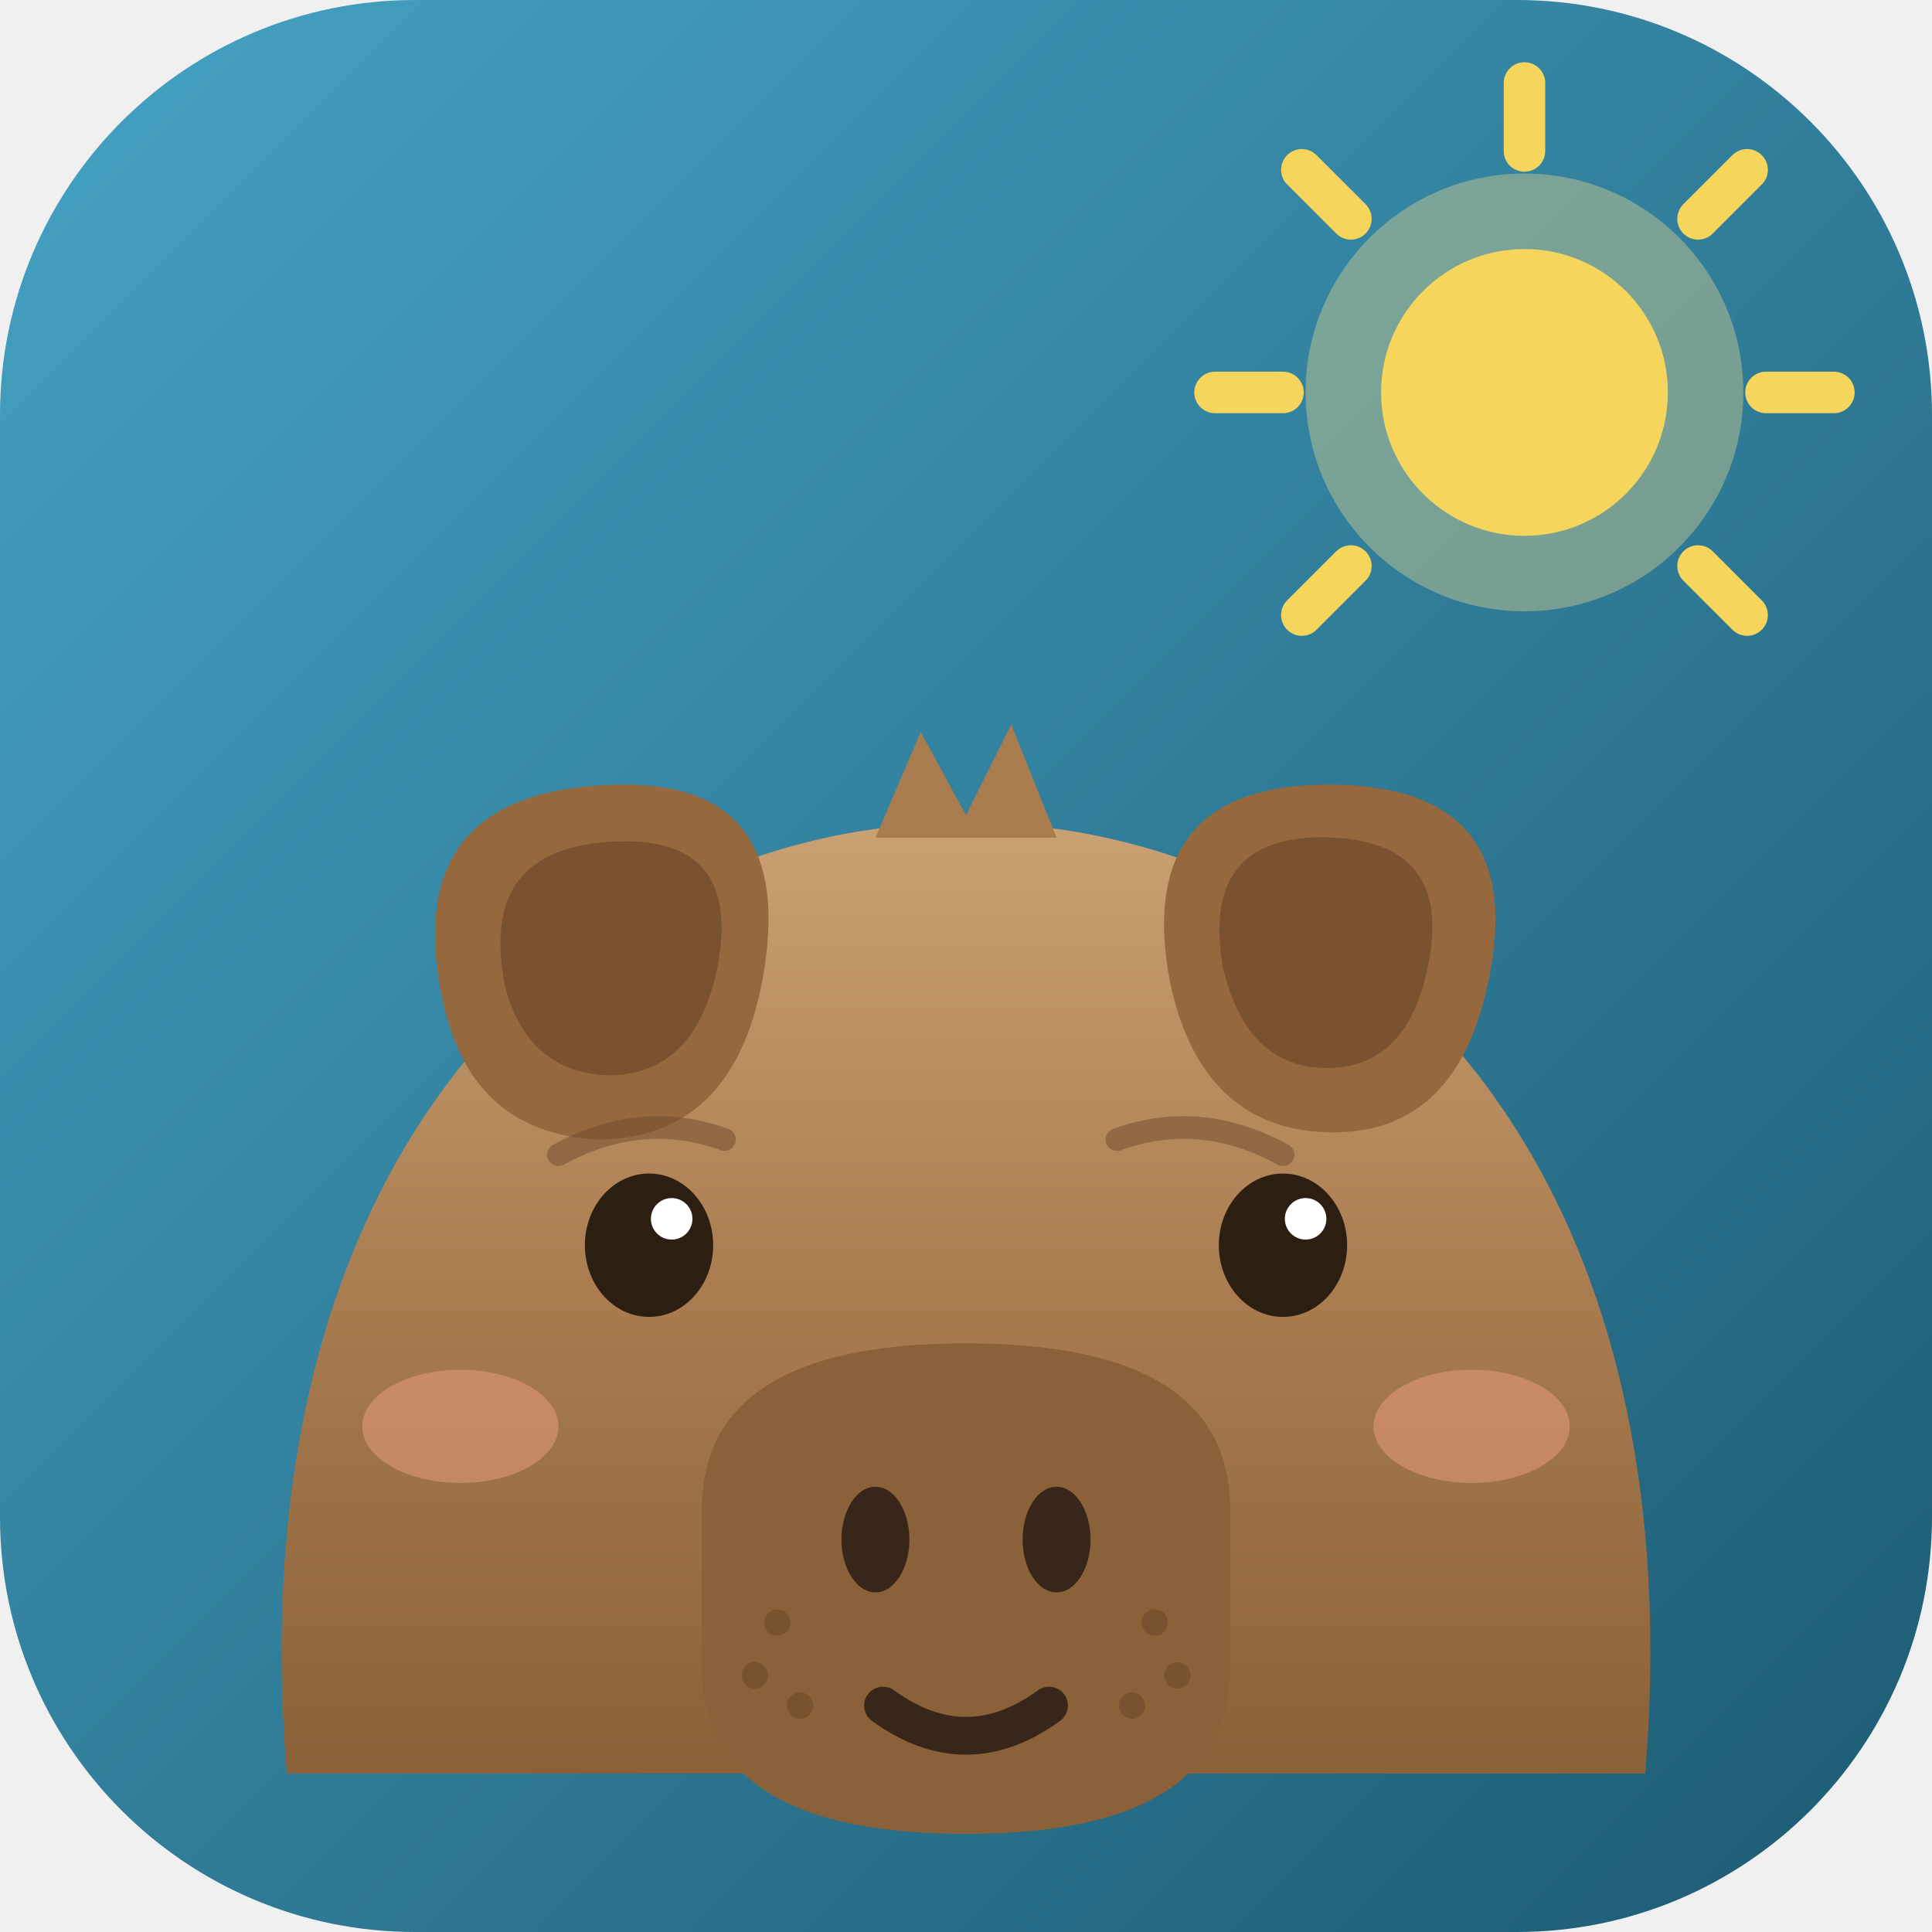
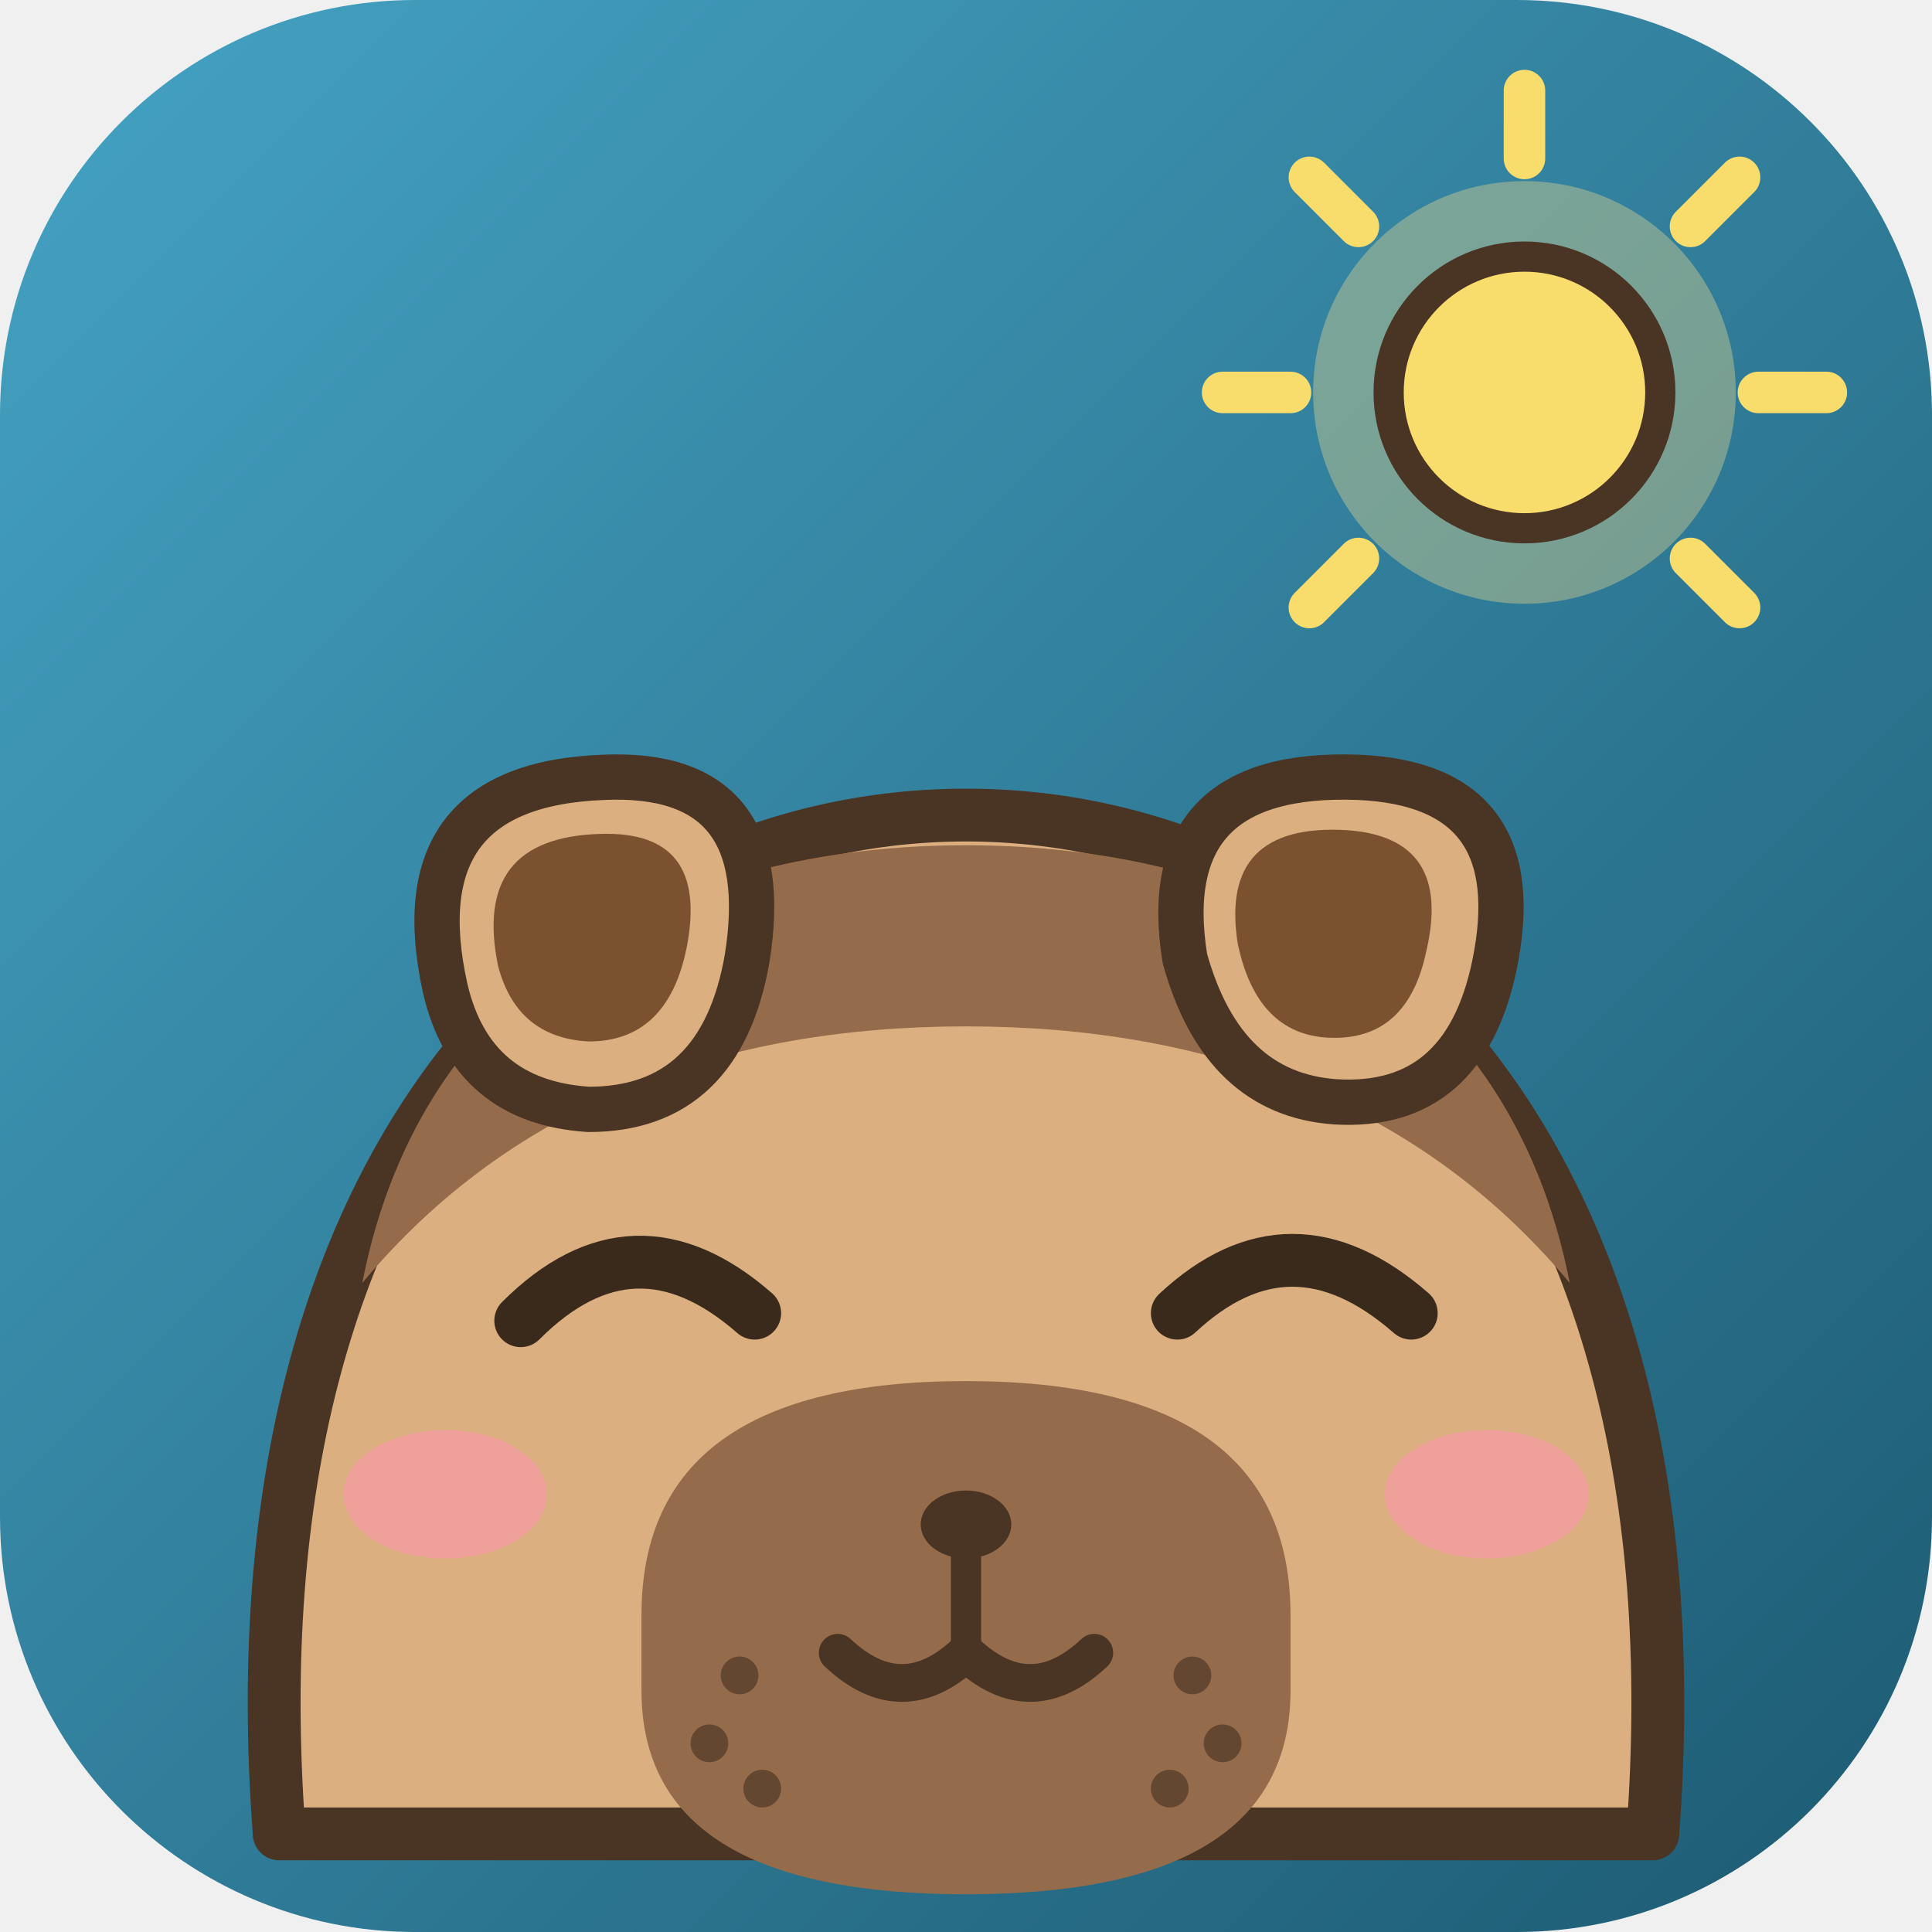
<svg xmlns="http://www.w3.org/2000/svg" viewBox="0 0 512 512">
  <defs>
    <linearGradient id="bg" x1="0" y1="0" x2="1" y2="1">
      <stop offset="0" stop-color="#45a3c4" />
      <stop offset="1" stop-color="#1d5a72" />
    </linearGradient>
-     <linearGradient id="fur" x1="0" y1="0" x2="0" y2="1">
-       <stop offset="0" stop-color="#c9a172" />
-       <stop offset="0.5" stop-color="#a97c50" />
-       <stop offset="1" stop-color="#8a6138" />
-     </linearGradient>
  </defs>
  <rect width="512" height="512" rx="110" fill="url(#bg)" />
-   <circle cx="404" cy="104" r="58" fill="#ffe38a" opacity="0.35" />
-   <circle cx="404" cy="104" r="38" fill="#f6d55c" />
-   <g stroke="#f6d55c" stroke-width="11" stroke-linecap="round">
-     <line x1="404" y1="40" x2="404" y2="22" />
-     <line x1="340" y1="104" x2="322" y2="104" />
-     <line x1="468" y1="104" x2="486" y2="104" />
-     <line x1="358" y1="58" x2="345" y2="45" />
-     <line x1="450" y1="150" x2="463" y2="163" />
-     <line x1="450" y1="58" x2="463" y2="45" />
-     <line x1="358" y1="150" x2="345" y2="163" />
+   <circle cx="404" cy="104" r="56" fill="#ffe38a" opacity="0.35" />
+   <circle cx="404" cy="104" r="36" fill="#f8dc6c" stroke="#4a3423" stroke-width="8" />
+   <g stroke="#f8dc6c" stroke-width="11" stroke-linecap="round">
+     <line x1="404" y1="42" x2="404" y2="24" />
+     <line x1="342" y1="104" x2="324" y2="104" />
+     <line x1="466" y1="104" x2="484" y2="104" />
+     <line x1="360" y1="60" x2="347" y2="47" />
+     <line x1="448" y1="148" x2="461" y2="161" />
+     <line x1="448" y1="60" x2="461" y2="47" />
+     <line x1="360" y1="148" x2="347" y2="161" />
  </g>
-   <g>
-     <path d="M76 470 C62 300 158 218 256 218 C354 218 450 300 436 470 Z" fill="url(#fur)" />
-     <path d="M232 222 L244 194 L256 216 L268 192 L280 222 Z" fill="#a97c50" />
-     <path d="M118 268 q-14 -58 44 -60 q50 -2 40 52 q-8 42 -44 42 q-32 -2 -40 -34 z" fill="#96683e" />
-     <path d="M134 262 q-8 -38 30 -39 q33 -1 26 34 q-6 28 -29 28 q-21 -1 -27 -23 z" fill="#7a5230" />
-     <path d="M310 260 q-10 -54 46 -52 q50 2 38 54 q-9 40 -44 38 q-32 -2 -40 -40 z" fill="#96683e" />
-     <path d="M324 256 q-6 -36 30 -34 q32 2 24 36 q-6 26 -28 25 q-20 -1 -26 -27 z" fill="#7a5230" />
-     <ellipse cx="172" cy="330" rx="17" ry="19" fill="#2c1f12" />
-     <circle cx="178" cy="323" r="5.5" fill="#ffffff" />
-     <ellipse cx="340" cy="330" rx="17" ry="19" fill="#2c1f12" />
-     <circle cx="346" cy="323" r="5.5" fill="#ffffff" />
-     <path d="M148 306 q22 -12 44 -4 M296 302 q22 -8 44 4" stroke="#6e4a2c" stroke-width="6" fill="none" opacity="0.5" stroke-linecap="round" />
-     <ellipse cx="122" cy="378" rx="26" ry="15" fill="#e59a7c" opacity="0.55" />
-     <ellipse cx="390" cy="378" rx="26" ry="15" fill="#e59a7c" opacity="0.55" />
-     <path d="M186 400 Q186 356 256 356 Q326 356 326 400 L326 442 Q326 486 256 486 Q186 486 186 442 Z" fill="#8a6138" />
-     <ellipse cx="232" cy="408" rx="9" ry="14" fill="#38261a" />
-     <ellipse cx="280" cy="408" rx="9" ry="14" fill="#38261a" />
-     <path d="M234 452 q22 16 44 0" stroke="#38261a" stroke-width="10" fill="none" stroke-linecap="round" />
-     <g fill="#6e4a2c" opacity="0.6">
-       <circle cx="206" cy="430" r="3.5" />
-       <circle cx="200" cy="444" r="3.5" />
-       <circle cx="212" cy="452" r="3.5" />
-       <circle cx="306" cy="430" r="3.5" />
-       <circle cx="312" cy="444" r="3.5" />
-       <circle cx="300" cy="452" r="3.5" />
+   <g stroke-linejoin="round" stroke-linecap="round">
+     <path d="M74 486 C60 300 158 216 256 216 C354 216 452 300 438 486 Z" fill="#dcaf80" stroke="#4a3423" stroke-width="14" />
+     <path d="M96 340 C112 258 180 224 256 224 C332 224 400 258 416 340 C376 292 320 272 256 272 C192 272 136 292 96 340 Z" fill="#946b4b" />
+     <path d="M118 262 q-12 -54 42 -56 q46 -2 38 48 q-7 40 -42 40 q-31 -2 -38 -32 z" fill="#dcaf80" stroke="#4a3423" stroke-width="12" />
+     <path d="M132 256 q-7 -34 27 -35 q29 -1 23 30 q-5 25 -26 25 q-19 -1 -24 -20 z" fill="#7a5230" />
+     <path d="M314 254 q-8 -50 46 -48 q46 2 36 50 q-8 38 -42 36 q-30 -2 -40 -38 z" fill="#dcaf80" stroke="#4a3423" stroke-width="12" />
+     <path d="M328 250 q-5 -32 29 -30 q28 2 21 32 q-5 24 -26 23 q-19 -1 -24 -25 z" fill="#7a5230" />
+     <path d="M138 350 q30 -30 62 -2 M312 348 q30 -28 62 0" stroke="#3a2a1c" stroke-width="14" fill="none" />
+     <ellipse cx="118" cy="396" rx="27" ry="17" fill="#f0a09b" />
+     <ellipse cx="394" cy="396" rx="27" ry="17" fill="#f0a09b" />
+     <path d="M170 428 Q170 366 256 366 Q342 366 342 428 L342 448 Q342 502 256 502 Q170 502 170 448 Z" fill="#946b4b" />
+     <ellipse cx="256" cy="404" rx="12" ry="9" fill="#4a3423" />
+     <path d="M256 413 L256 438" stroke="#4a3423" stroke-width="8" />
+     <path d="M222 438 q17 16 34 0 q17 16 34 0" stroke="#4a3423" stroke-width="10" fill="none" />
+     <g fill="#4a3423" opacity="0.65">
+       <circle cx="196" cy="444" r="5" />
+       <circle cx="188" cy="462" r="5" />
+       <circle cx="202" cy="474" r="5" />
+       <circle cx="316" cy="444" r="5" />
+       <circle cx="324" cy="462" r="5" />
+       <circle cx="310" cy="474" r="5" />
    </g>
  </g>
</svg>
